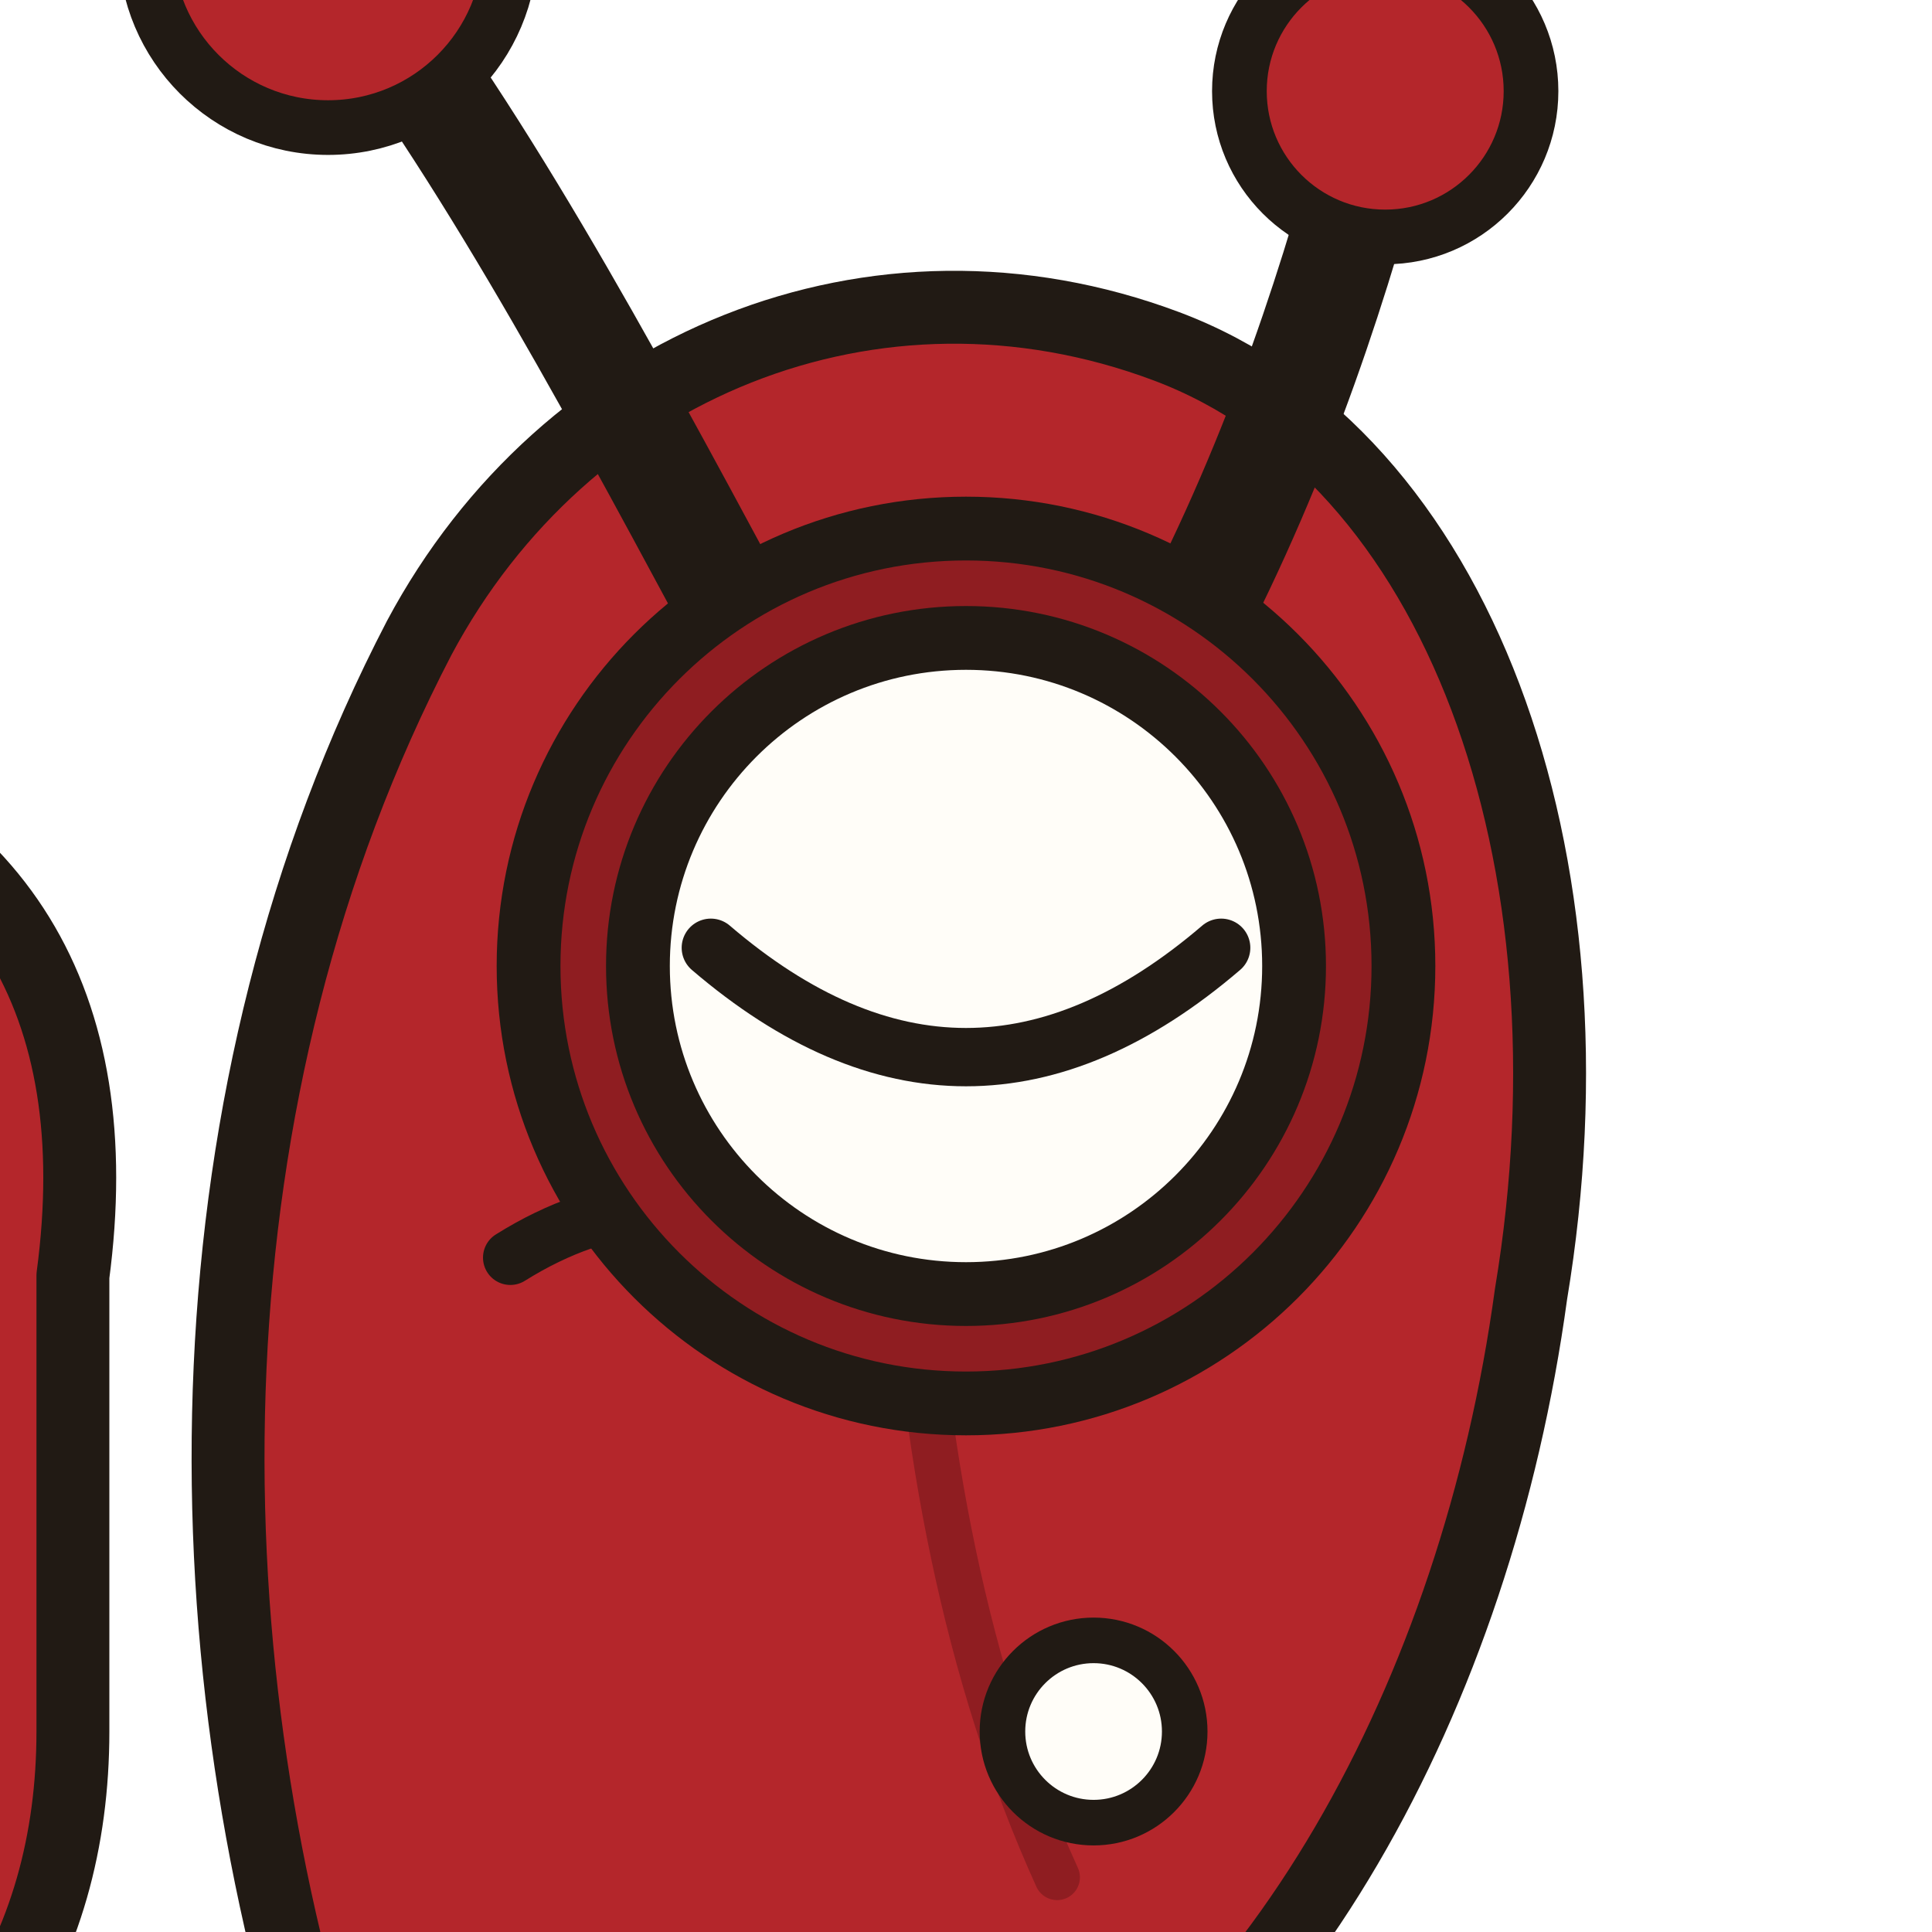
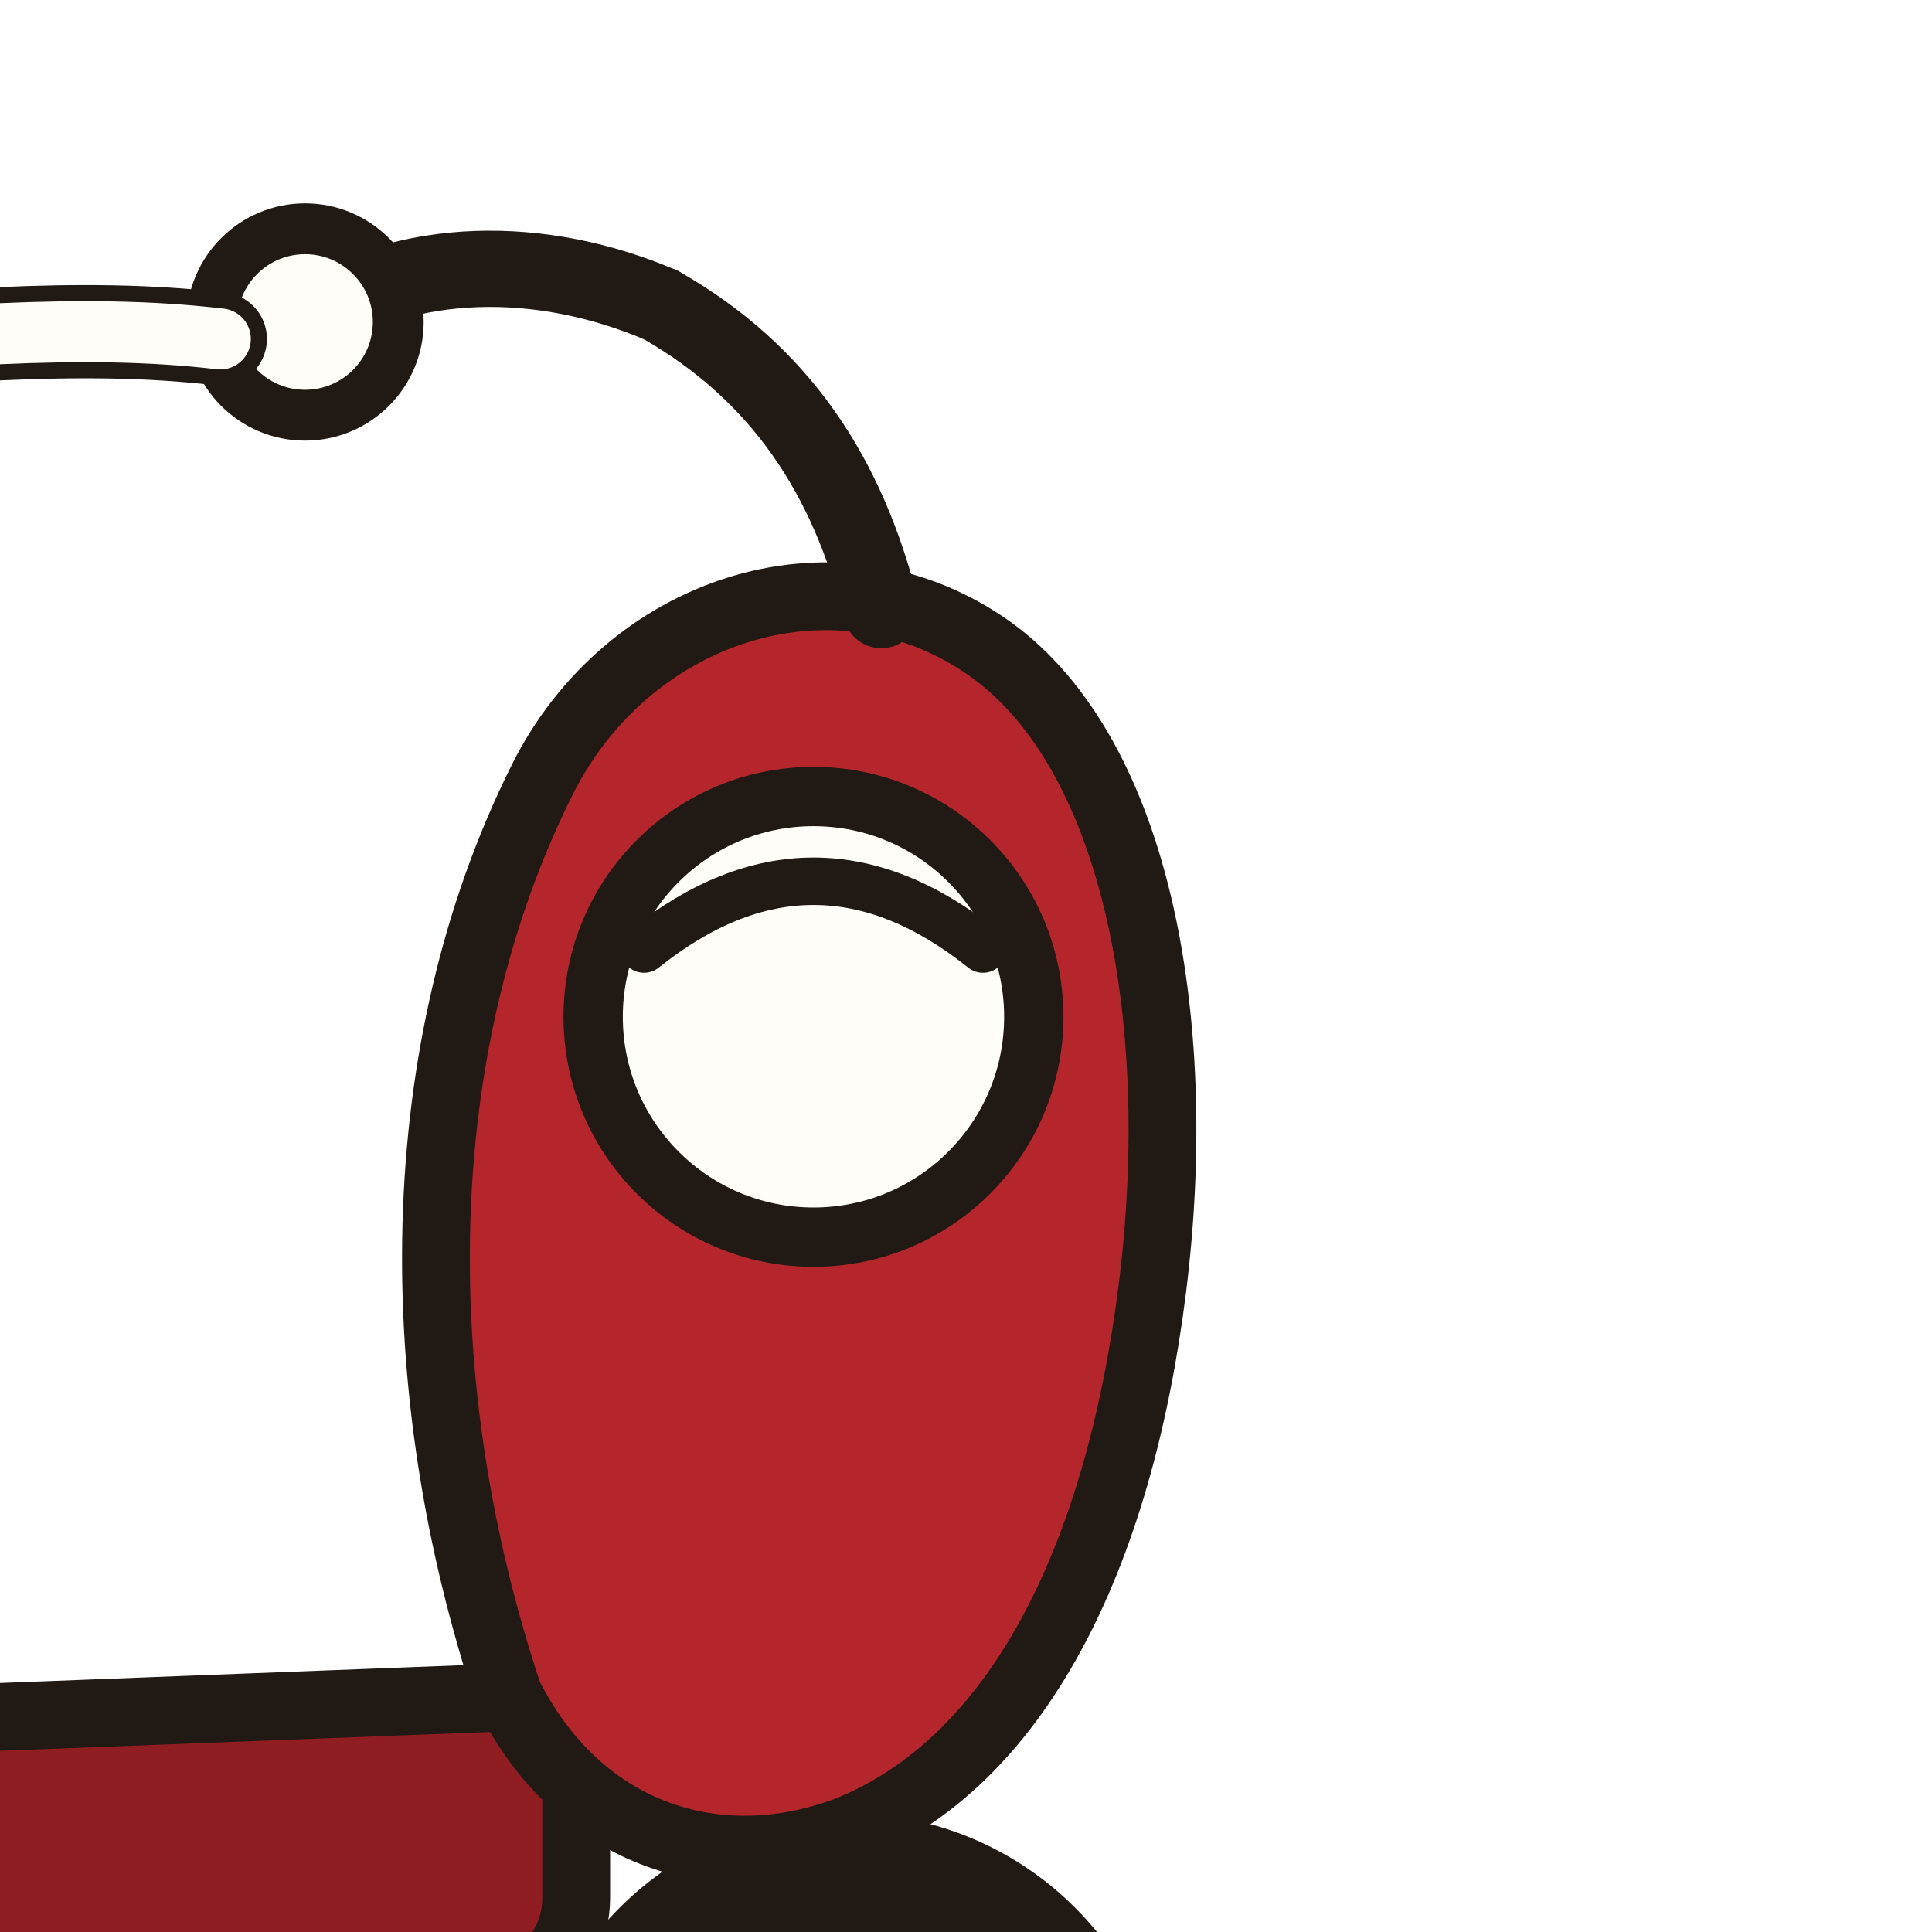
- <svg xmlns="http://www.w3.org/2000/svg" viewBox="132 25 106 106" role="img" aria-hidden="true">
+ <svg xmlns="http://www.w3.org/2000/svg" viewBox="126 8 114 114" role="img" aria-hidden="true">
  <g class="">
-     <circle cx="66" cy="158" r="28" fill="#8f1d21" stroke="#211a14" stroke-width="4" />
-     <circle cx="66" cy="158" r="10" fill="#b4262b" stroke="#211a14" stroke-width="2.5" />
-     <circle cx="182" cy="162" r="24" fill="#8f1d21" stroke="#211a14" stroke-width="4" />
-     <circle cx="182" cy="162" r="8" fill="#b4262b" stroke="#211a14" stroke-width="2.5" />
-     <path d="M28,140 C18,120 24,95 45,80 C65,66 95,60 118,66            C132,70 138,80 136,95 L136,120 C136,132 130,142 116,148            C90,158 50,158 34,148 C30,146 29,143 28,140 Z" fill="#b4262b" stroke="#211a14" stroke-width="4" stroke-linejoin="round" />
-     <path d="M46,84 C68,72 96,68 118,74" stroke="#8f1d21" stroke-width="3" fill="none" stroke-linecap="round" />
-     <path d="M130,138 L172,135 L175,149 C175,153 171,156 165,156 L137,157            C133,157 130,153 130,149 Z" fill="#8f1d21" stroke="#211a14" stroke-width="4" stroke-linejoin="round" />
-     <path d="M150,140 C142,115 142,85 155,60 C163,45 180,38 196,44            C212,50 220,72 216,96 C213,118 202,138 186,146            C174,151 158,148 150,140 Z" fill="#b4262b" stroke="#211a14" stroke-width="4" stroke-linejoin="round" />
-     <path d="M186,55 C180,76 180,106 190,128" stroke="#8f1d21" stroke-width="2.5" fill="none" stroke-linecap="round" />
-     <circle cx="192" cy="120" r="5" fill="#fffdf8" stroke="#211a14" stroke-width="2.5" />
-     <path d="M160,94 Q168,89 176,93" stroke="#211a14" stroke-width="3" fill="none" stroke-linecap="round" />
-     <path d="M172,58 C165,45 158,32 150,22" stroke="#211a14" stroke-width="6" fill="none" stroke-linecap="round" />
-     <circle cx="150" cy="22" r="10" fill="#b4262b" stroke="#211a14" stroke-width="3" />
-     <circle cx="147" cy="19" r="2.4" fill="#fffdf8" />
-     <path d="M198,58 C203,48 206,38 208,30" stroke="#211a14" stroke-width="6" fill="none" stroke-linecap="round" />
-     <circle cx="208" cy="30" r="8" fill="#b4262b" stroke="#211a14" stroke-width="3" />
-     <path d="M150,22 C133,20 115,26 99,20 C87,16 77,20 67,14" stroke="#211a14" stroke-width="5.5" fill="none" stroke-linecap="round" />
-     <path d="M150,22 C133,20 115,26 99,20 C87,16 77,20 67,14" stroke="#fffdf8" stroke-width="3.6" fill="none" stroke-linecap="round" />
-     <circle cx="65" cy="13" r="3.4" fill="#b25000" stroke="#211a14" stroke-width="1.6" />
-     <circle cx="185" cy="78" r="24" fill="#8f1d21" stroke="#211a14" stroke-width="3.5" />
-     <circle cx="185" cy="78" r="18" fill="#fffdf8" stroke="#211a14" stroke-width="3.5" />
-     <path d="M171,77 Q185,89 199,77" stroke="#211a14" stroke-width="3.2" fill="none" stroke-linecap="round" />
+     <circle cx="64" cy="132" r="23" fill="#211a14" />
+     <circle cx="64" cy="132" r="7.5" fill="#fffdf8" />
+     <circle cx="176" cy="134" r="19" fill="#211a14" />
+     <circle cx="176" cy="134" r="6.5" fill="#fffdf8" />
+     <path d="M40,120            C34,104 42,88 58,80            C70,74 86,72 100,76            C110,79 114,86 112,96            L112,112            C112,120 108,126 98,130            C82,136 58,136 46,130            C42,128 41,124 40,120 Z" fill="#b4262b" stroke="#211a14" stroke-width="4" stroke-linejoin="round" />
+     <path d="M108,110 L160,108 L160,120 C160,124 156,127 150,127 L114,128 C110,128 108,124 108,120 Z" fill="#8f1d21" stroke="#211a14" stroke-width="4" stroke-linejoin="round" />
+     <path d="M156,108            C150,90 150,70 158,54            C163,44 175,40 184,46            C193,52 196,68 194,84            C192,100 186,112 176,116            C168,119 160,116 156,108 Z" fill="#b4262b" stroke="#211a14" stroke-width="4" stroke-linejoin="round" />
+     <path d="M178,44 C176,36 172,30 165,26" stroke="#211a14" stroke-width="4.5" fill="none" stroke-linecap="round" />
+     <path d="M165,26 C158,23 150,23 144,27" stroke="#211a14" stroke-width="4.5" fill="none" stroke-linecap="round" />
+     <circle cx="144" cy="27" r="5.5" fill="#fffdf8" stroke="#211a14" stroke-width="3" />
+     <path d="M139,28 C122,26 104,32 88,26 C76,22 66,26 56,20" stroke="#211a14" stroke-width="5.5" fill="none" stroke-linecap="round" />
+     <path d="M139,28 C122,26 104,32 88,26 C76,22 66,26 56,20" stroke="#fffdf8" stroke-width="3.6" fill="none" stroke-linecap="round" />
+     <circle cx="54" cy="19" r="3.4" fill="#b25000" stroke="#211a14" stroke-width="1.6" />
+     <circle cx="174" cy="68" r="13" fill="#fffdf8" stroke="#211a14" stroke-width="3.5" />
+     <path d="M164,64 Q174,56 184,64" stroke="#211a14" stroke-width="2.8" fill="none" stroke-linecap="round" />
  </g>
</svg>
